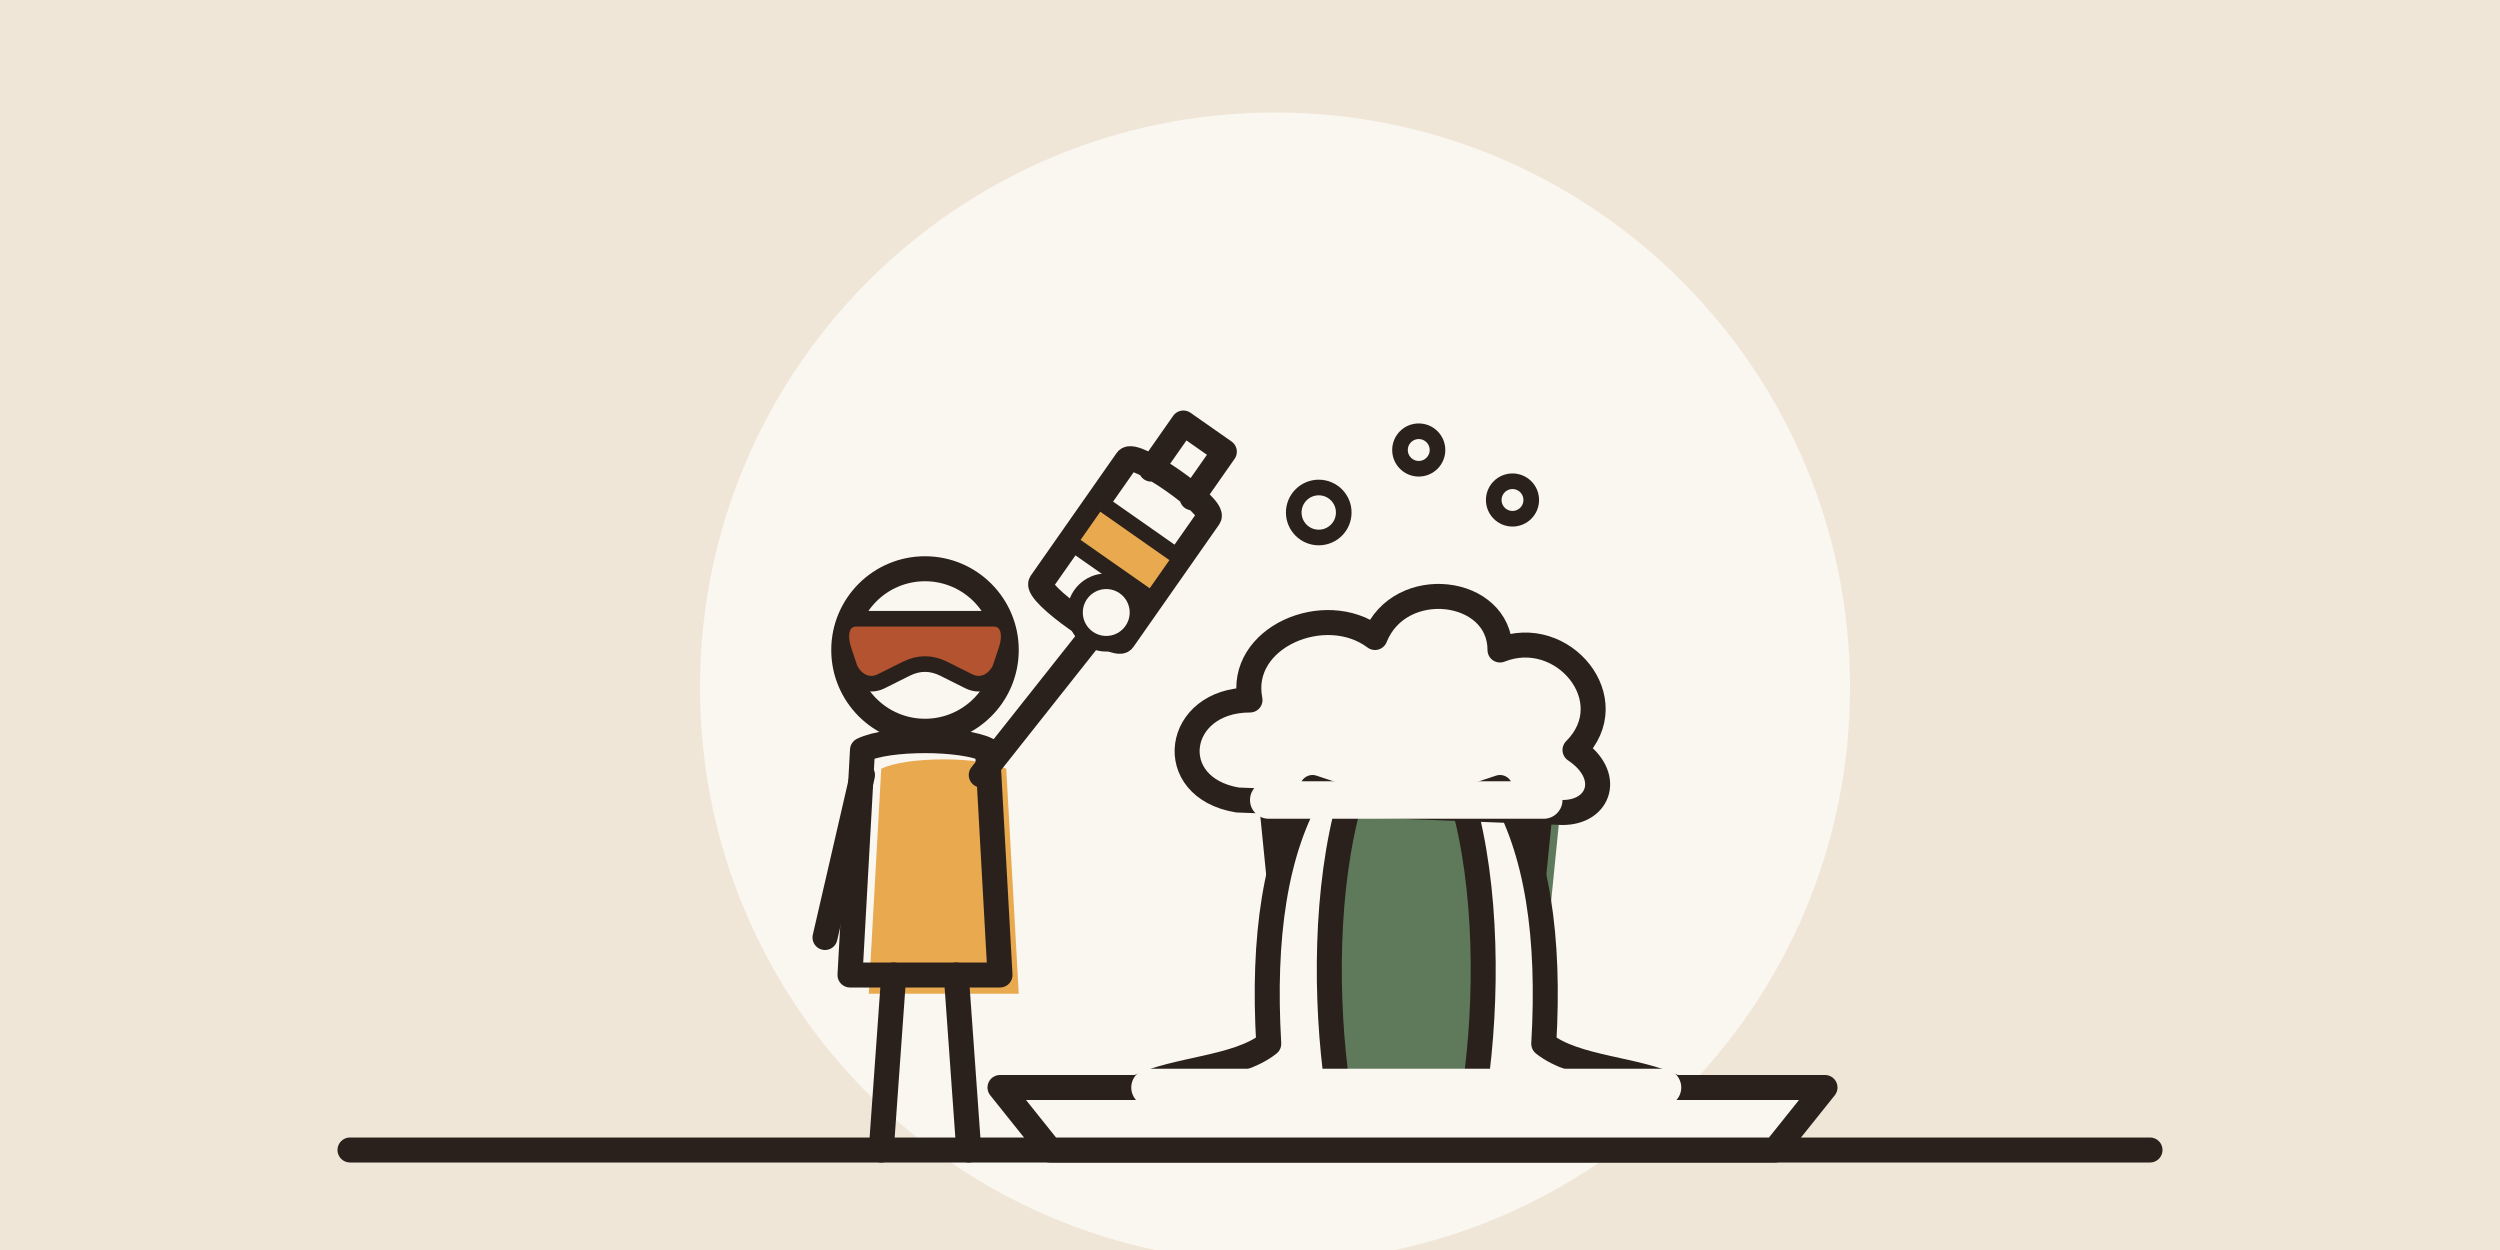
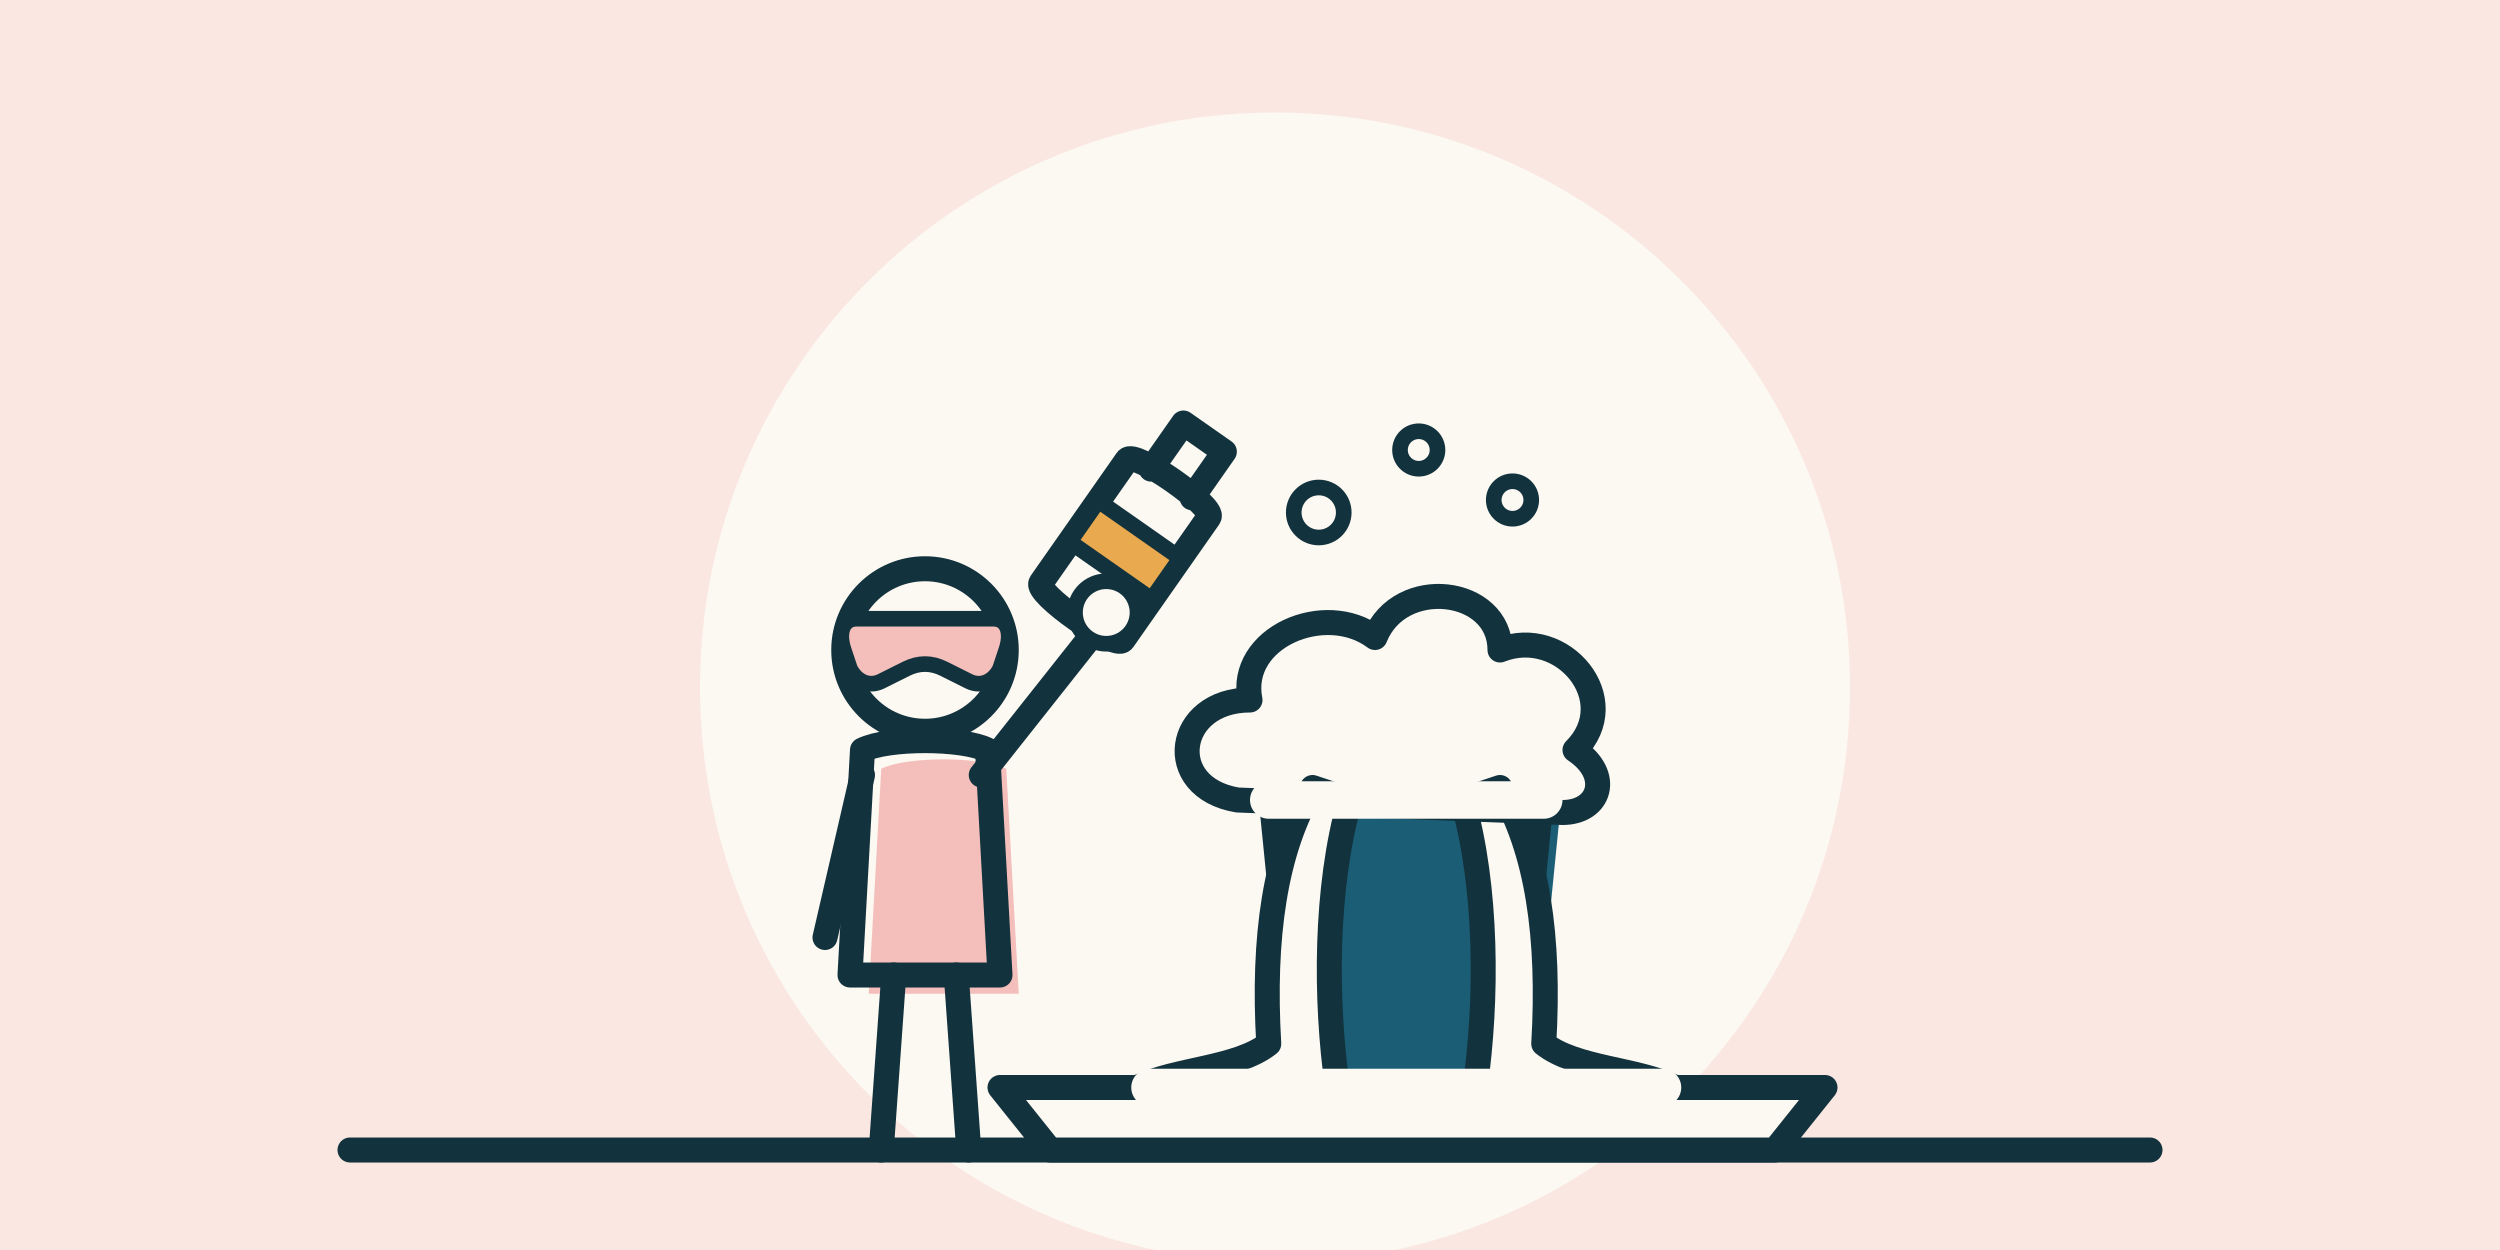
<svg xmlns="http://www.w3.org/2000/svg" width="1200" height="600" viewBox="0 0 400 200">
-   <rect width="400" height="200" fill="#F0E6D8" />
-   <circle cx="204" cy="110" r="92" fill="#FAF6F0" />
-   <g stroke="#2A211C" stroke-linecap="round" stroke-linejoin="round">
+   <rect width="400" height="200" fill="#FAE7E2" />
+   <circle cx="204" cy="110" r="92" fill="#FCF8F2" />
+   <g stroke="#12323D" stroke-linecap="round" stroke-linejoin="round">
    <path d="M56 184H344" fill="none" stroke-width="4" />
-     <path d="M160 174H292L284 184H168Z" fill="#FAF6F0" stroke-width="4" />
-     <path d="M203 124H247L242 174H208Z" fill="#5F7A5A" stroke="none" transform="translate(3 2)" />
+     <path d="M160 174H292L284 184H168Z" fill="#FCF8F2" stroke-width="4" />
+     <path d="M203 124H247L242 174H208Z" fill="#1A5D74" stroke="none" transform="translate(3 2)" />
    <path d="M203 124H247L242 174H208Z" fill="none" stroke-width="4" />
-     <path d="M198 128C186 126 188 112 200 112C198 102 212 96 220 102C224 92 240 94 240 104C250 100 260 112 252 120C258 124 256 130 250 130ZM240 126C246 136 248 150 247 167C252 171 262 171 268 174H236C238 160 238 142 234 128ZM210 126C204 136 202 150 203 167C198 171 188 171 182 174H214C212 160 212 142 216 128Z" fill="#FAF6F0" stroke-width="4" />
-     <path d="M203 128H247M184 174H266" fill="none" stroke="#FAF6F0" stroke-width="6" />
-     <circle cx="211" cy="82" r="4" fill="#FAF6F0" stroke-width="2.5" />
-     <circle cx="242" cy="80" r="3" fill="#FAF6F0" stroke-width="2.5" />
-     <circle cx="227" cy="72" r="3" fill="#FAF6F0" stroke-width="2.5" />
-     <path d="M138 120C142 118 154 118 158 120L160 156H136Z" fill="#E8A94F" stroke="none" transform="translate(3 3)" />
+     <path d="M198 128C186 126 188 112 200 112C198 102 212 96 220 102C224 92 240 94 240 104C250 100 260 112 252 120C258 124 256 130 250 130ZM240 126C246 136 248 150 247 167C252 171 262 171 268 174H236C238 160 238 142 234 128ZM210 126C204 136 202 150 203 167C198 171 188 171 182 174H214C212 160 212 142 216 128Z" fill="#FCF8F2" stroke-width="4" />
+     <path d="M203 128H247M184 174H266" fill="none" stroke="#FCF8F2" stroke-width="6" />
+     <circle cx="211" cy="82" r="4" fill="#FCF8F2" stroke-width="2.5" />
+     <circle cx="242" cy="80" r="3" fill="#FCF8F2" stroke-width="2.5" />
+     <circle cx="227" cy="72" r="3" fill="#FCF8F2" stroke-width="2.5" />
+     <path d="M138 120C142 118 154 118 158 120L160 156H136Z" fill="#F4BEBB" stroke="none" transform="translate(3 3)" />
    <path d="M138 120C142 118 154 118 158 120L160 156H136Z" fill="none" stroke-width="4" />
    <path d="M143 156L141 184M153 156L155 184M138 124L132 150M157 124L176 100" fill="none" stroke-width="4" />
-     <circle cx="148" cy="104" r="13" fill="#FAF6F0" stroke-width="4" />
-     <path d="M137 99H159C161 99 162 101 161 104L160 107C159 109 157 110 155 109L151 107C149 106 147 106 145 107L141 109C139 110 137 109 136 107L135 104C134 101 135 99 137 99Z" fill="#B4532F" stroke-width="2.5" />
+     <circle cx="148" cy="104" r="13" fill="#FCF8F2" stroke-width="4" />
+     <path d="M137 99H159C161 99 162 101 161 104L160 107C159 109 157 110 155 109L151 107C149 106 147 106 145 107L141 109C139 110 137 109 136 107L135 104C134 101 135 99 137 99Z" fill="#F4BEBB" stroke-width="2.5" />
    <g transform="rotate(35 180 88)">
-       <path d="M172 76C172 74 188 74 188 76V100C188 102 172 102 172 100ZM176 75V66H184V75" fill="#FAF6F0" stroke-width="4" />
+       <path d="M172 76C172 74 188 74 188 76V100C188 102 172 102 172 100ZM176 75V66H184V75" fill="#FCF8F2" stroke-width="4" />
      <path d="M172 84H188V92H172Z" fill="#E8A94F" stroke-width="2.5" />
    </g>
-     <circle cx="177" cy="98" r="5" fill="#FAF6F0" stroke-width="2.5" />
+     <circle cx="177" cy="98" r="5" fill="#FCF8F2" stroke-width="2.5" />
  </g>
</svg>
